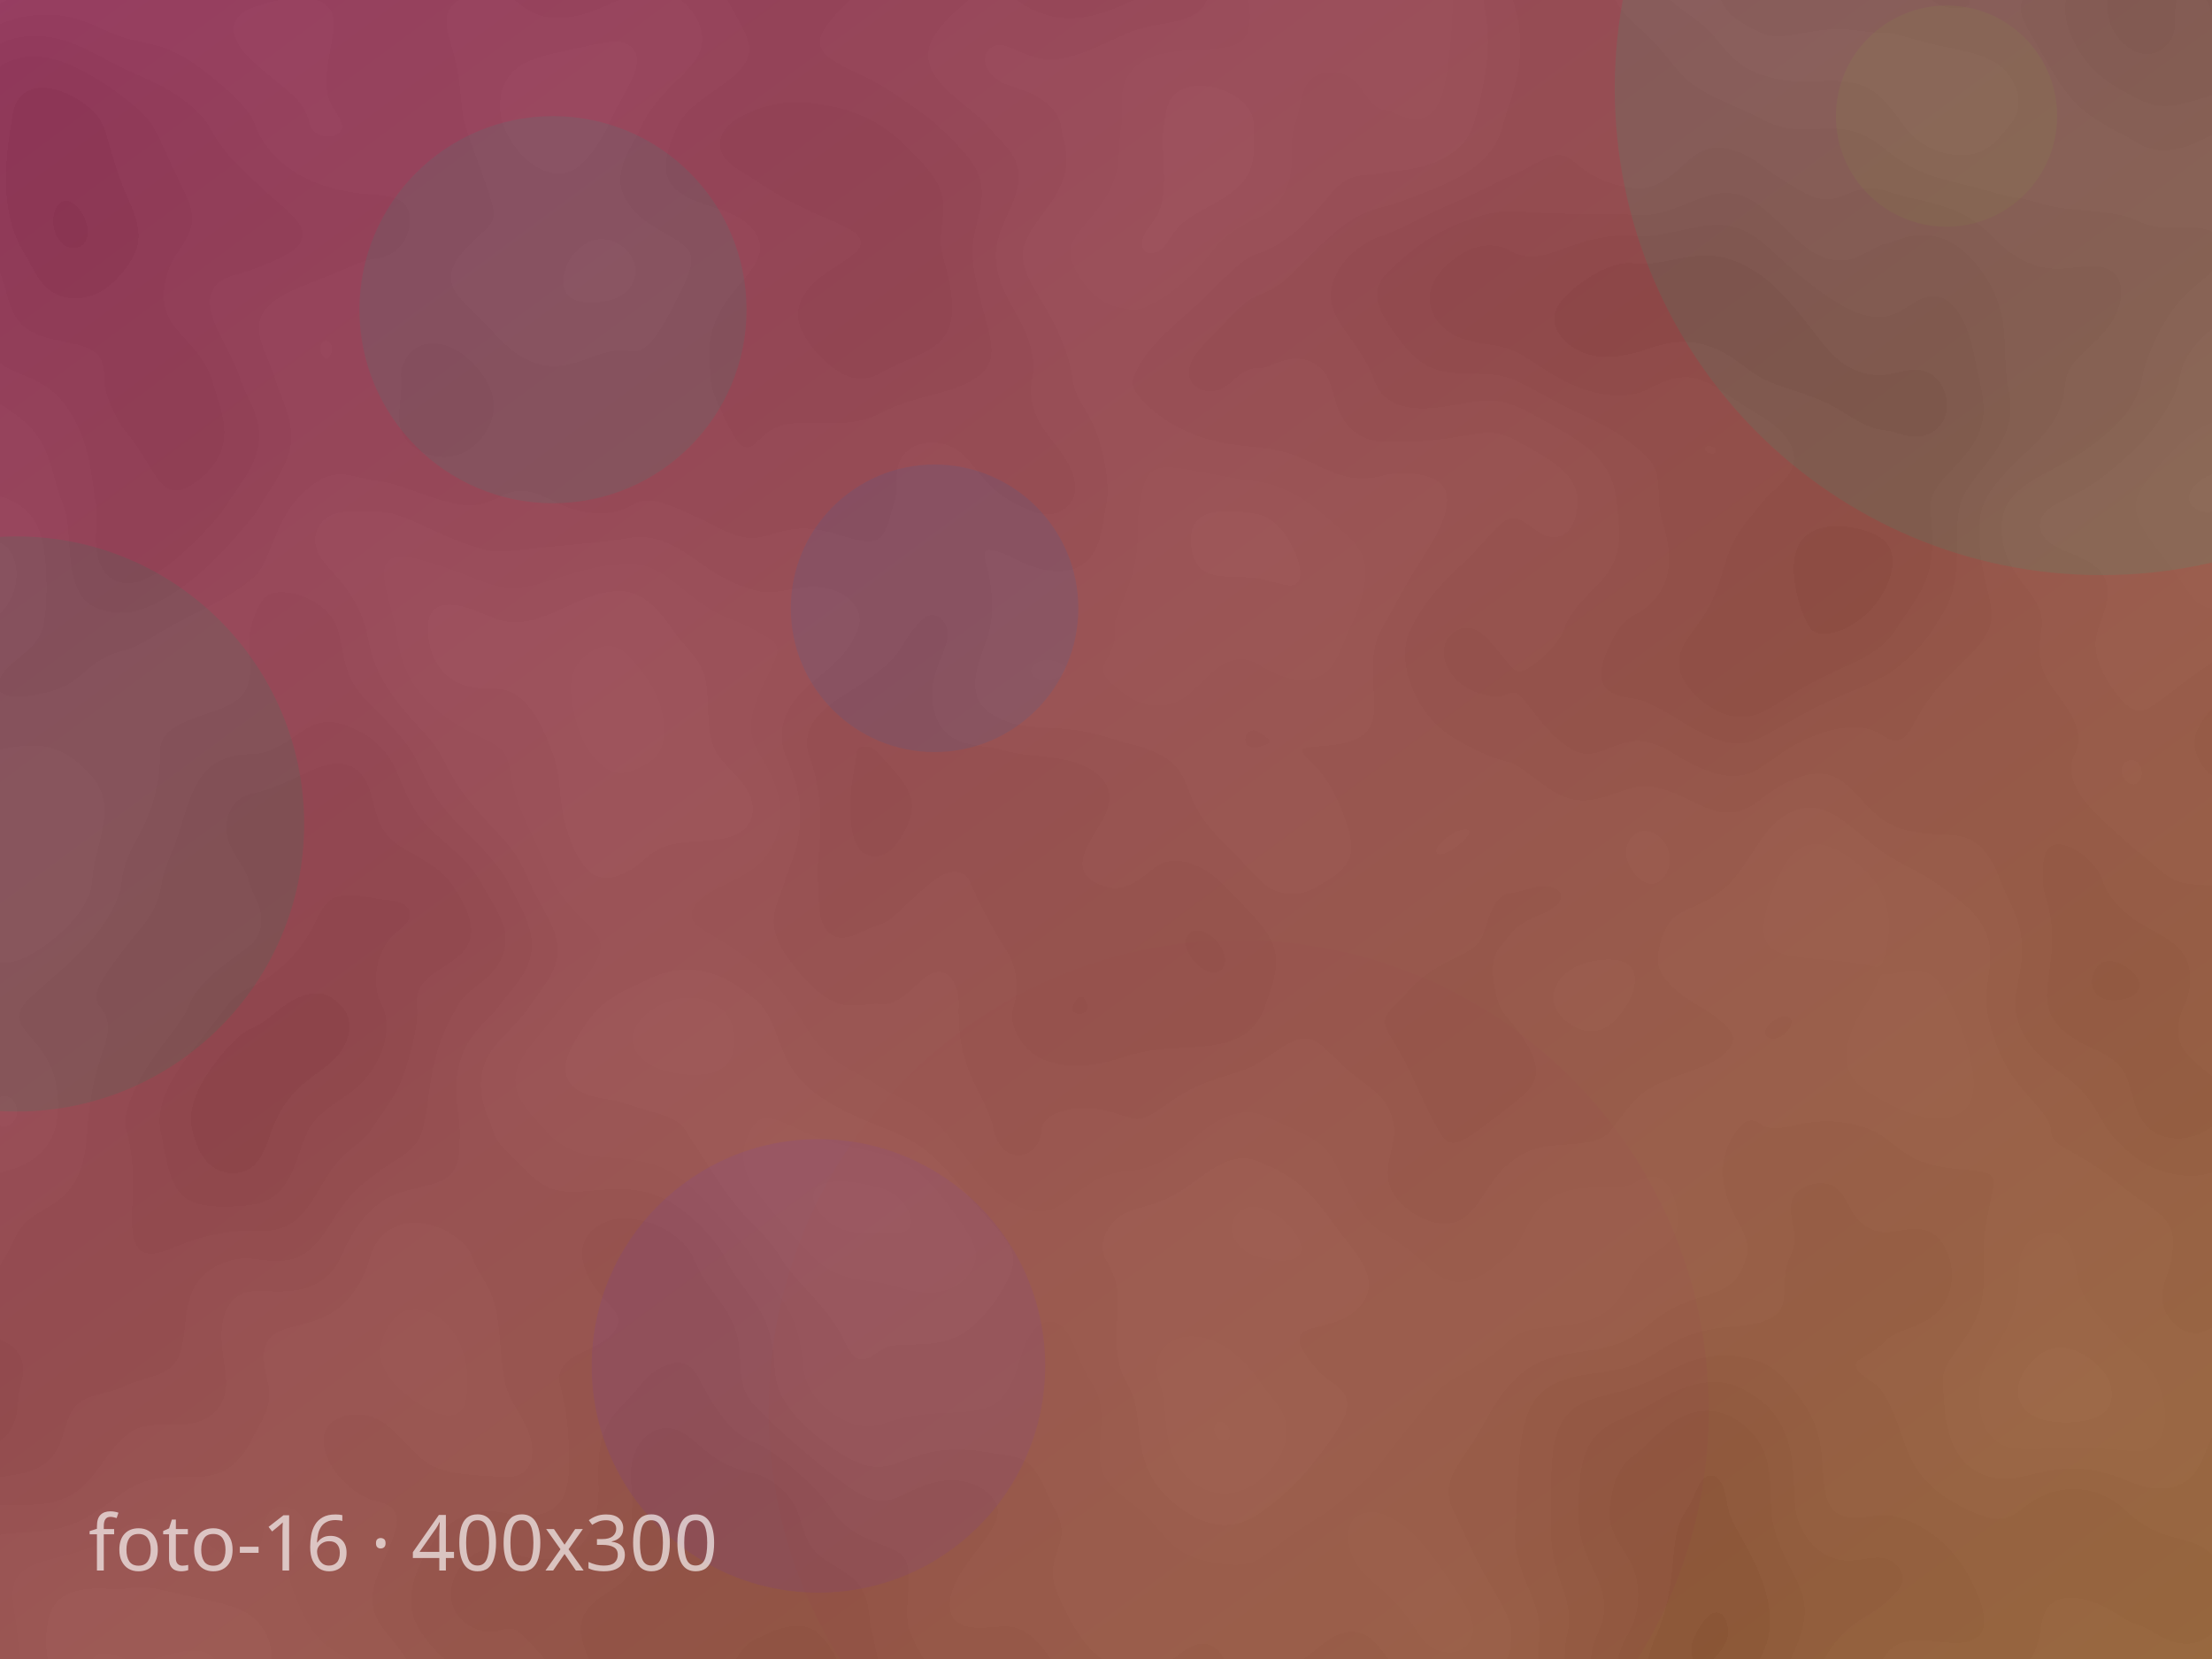
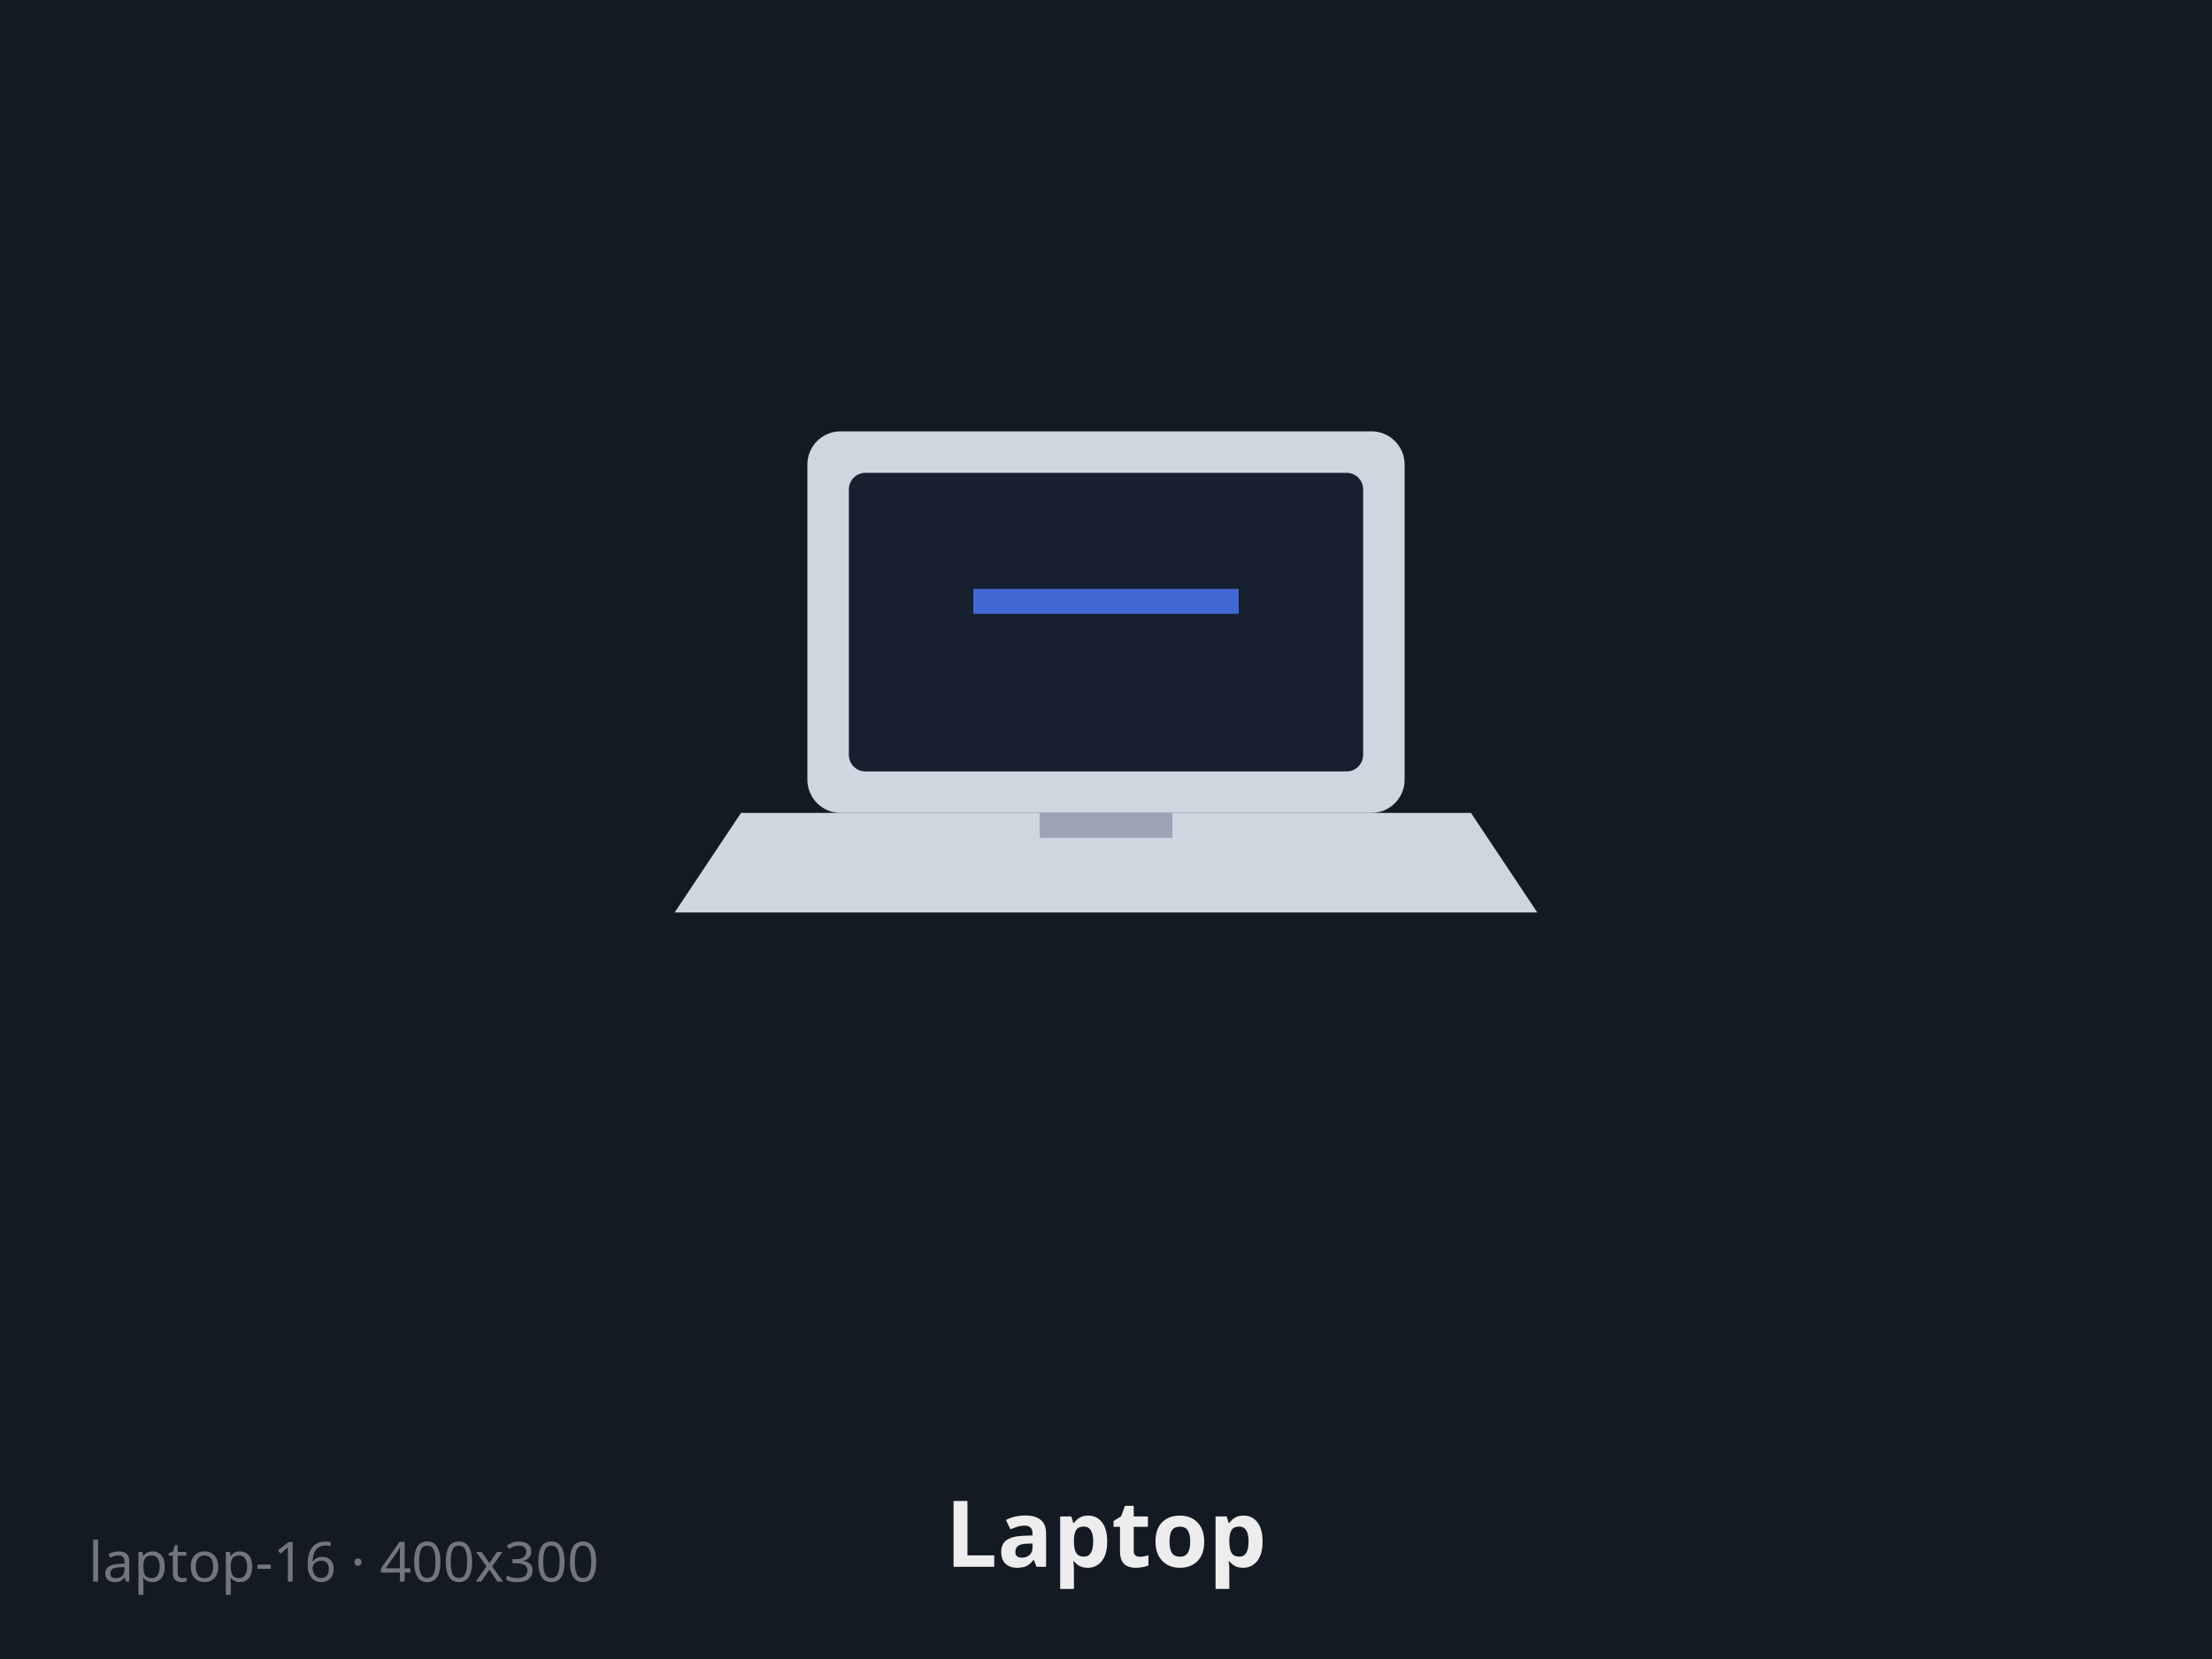
<svg xmlns="http://www.w3.org/2000/svg" width="400" height="300" viewBox="0 0 400 300">
-   <defs>
-     <linearGradient id="g15" x1="0" y1="0" x2="1" y2="1">
-       <stop offset="0%" stop-color="#ff4d94" />
-       <stop offset="100%" stop-color="#ff9f4d" />
-     </linearGradient>
-     <filter id="noise15" x="-20%" y="-20%" width="140%" height="140%">
-       <feTurbulence type="fractalNoise" baseFrequency="0.011" numOctaves="3" seed="263" result="noise" />
-       <feColorMatrix in="noise" type="matrix" values="0 0 0 0 1  0 0 0 0 1  0 0 0 0 1  0 0 0 0.06 0" />
-       <feComposite operator="over" in2="SourceGraphic" />
-     </filter>
-   </defs>
-   <rect width="400" height="300" fill="url(#g15)" />
-   <circle cx="100" cy="56" r="35" fill="#4dd2c0" opacity="0.18" />
-   <circle cx="148" cy="247" r="41" fill="#c04dff" opacity="0.18" />
-   <circle cx="352" cy="21" r="20" fill="#ffcf4d" opacity="0.18" />
-   <circle cx="380" cy="16" r="88" fill="#4dffb8" opacity="0.18" />
-   <circle cx="169" cy="110" r="26" fill="#5b8cff" opacity="0.18" />
-   <circle cx="224" cy="255" r="85" fill="#ff6b6b" opacity="0.18" />
-   <circle cx="3" cy="149" r="52" fill="#35c98f" opacity="0.18" />
-   <rect width="400" height="300" filter="url(#noise15)" opacity="0.5" />
-   <text x="16" y="284" font-family="sans-serif" font-size="14" fill="rgba(255,255,255,0.65)">foto-16 · 400x300</text>
+   <rect width="400" height="300" fill="#141a24" />
+   <g transform="translate(200, 126) scale(1.500)">
+     <rect x="-36" y="-32" width="72" height="46" rx="4" fill="#cfd6e0" />
+     <rect x="-31" y="-27" width="62" height="36" rx="2" fill="#16202e" />
+     <rect x="-16" y="-13" width="32" height="3" fill="#4d7bff" opacity="0.8" />
+     <polygon points="-44,14 44,14 52,26 -52,26" fill="#cfd6e0" />
+     <rect x="-8" y="14" width="16" height="3" fill="#9aa4b5" />
+   </g>
+   <text x="200" y="283.333" font-family="sans-serif" font-size="16.667" font-weight="700" fill="rgba(255,255,255,0.92)" text-anchor="middle">Laptop</text>
+   <text x="16" y="286" font-family="sans-serif" font-size="10" fill="rgba(255,255,255,0.4)">laptop-16 · 400x300</text>
</svg>
